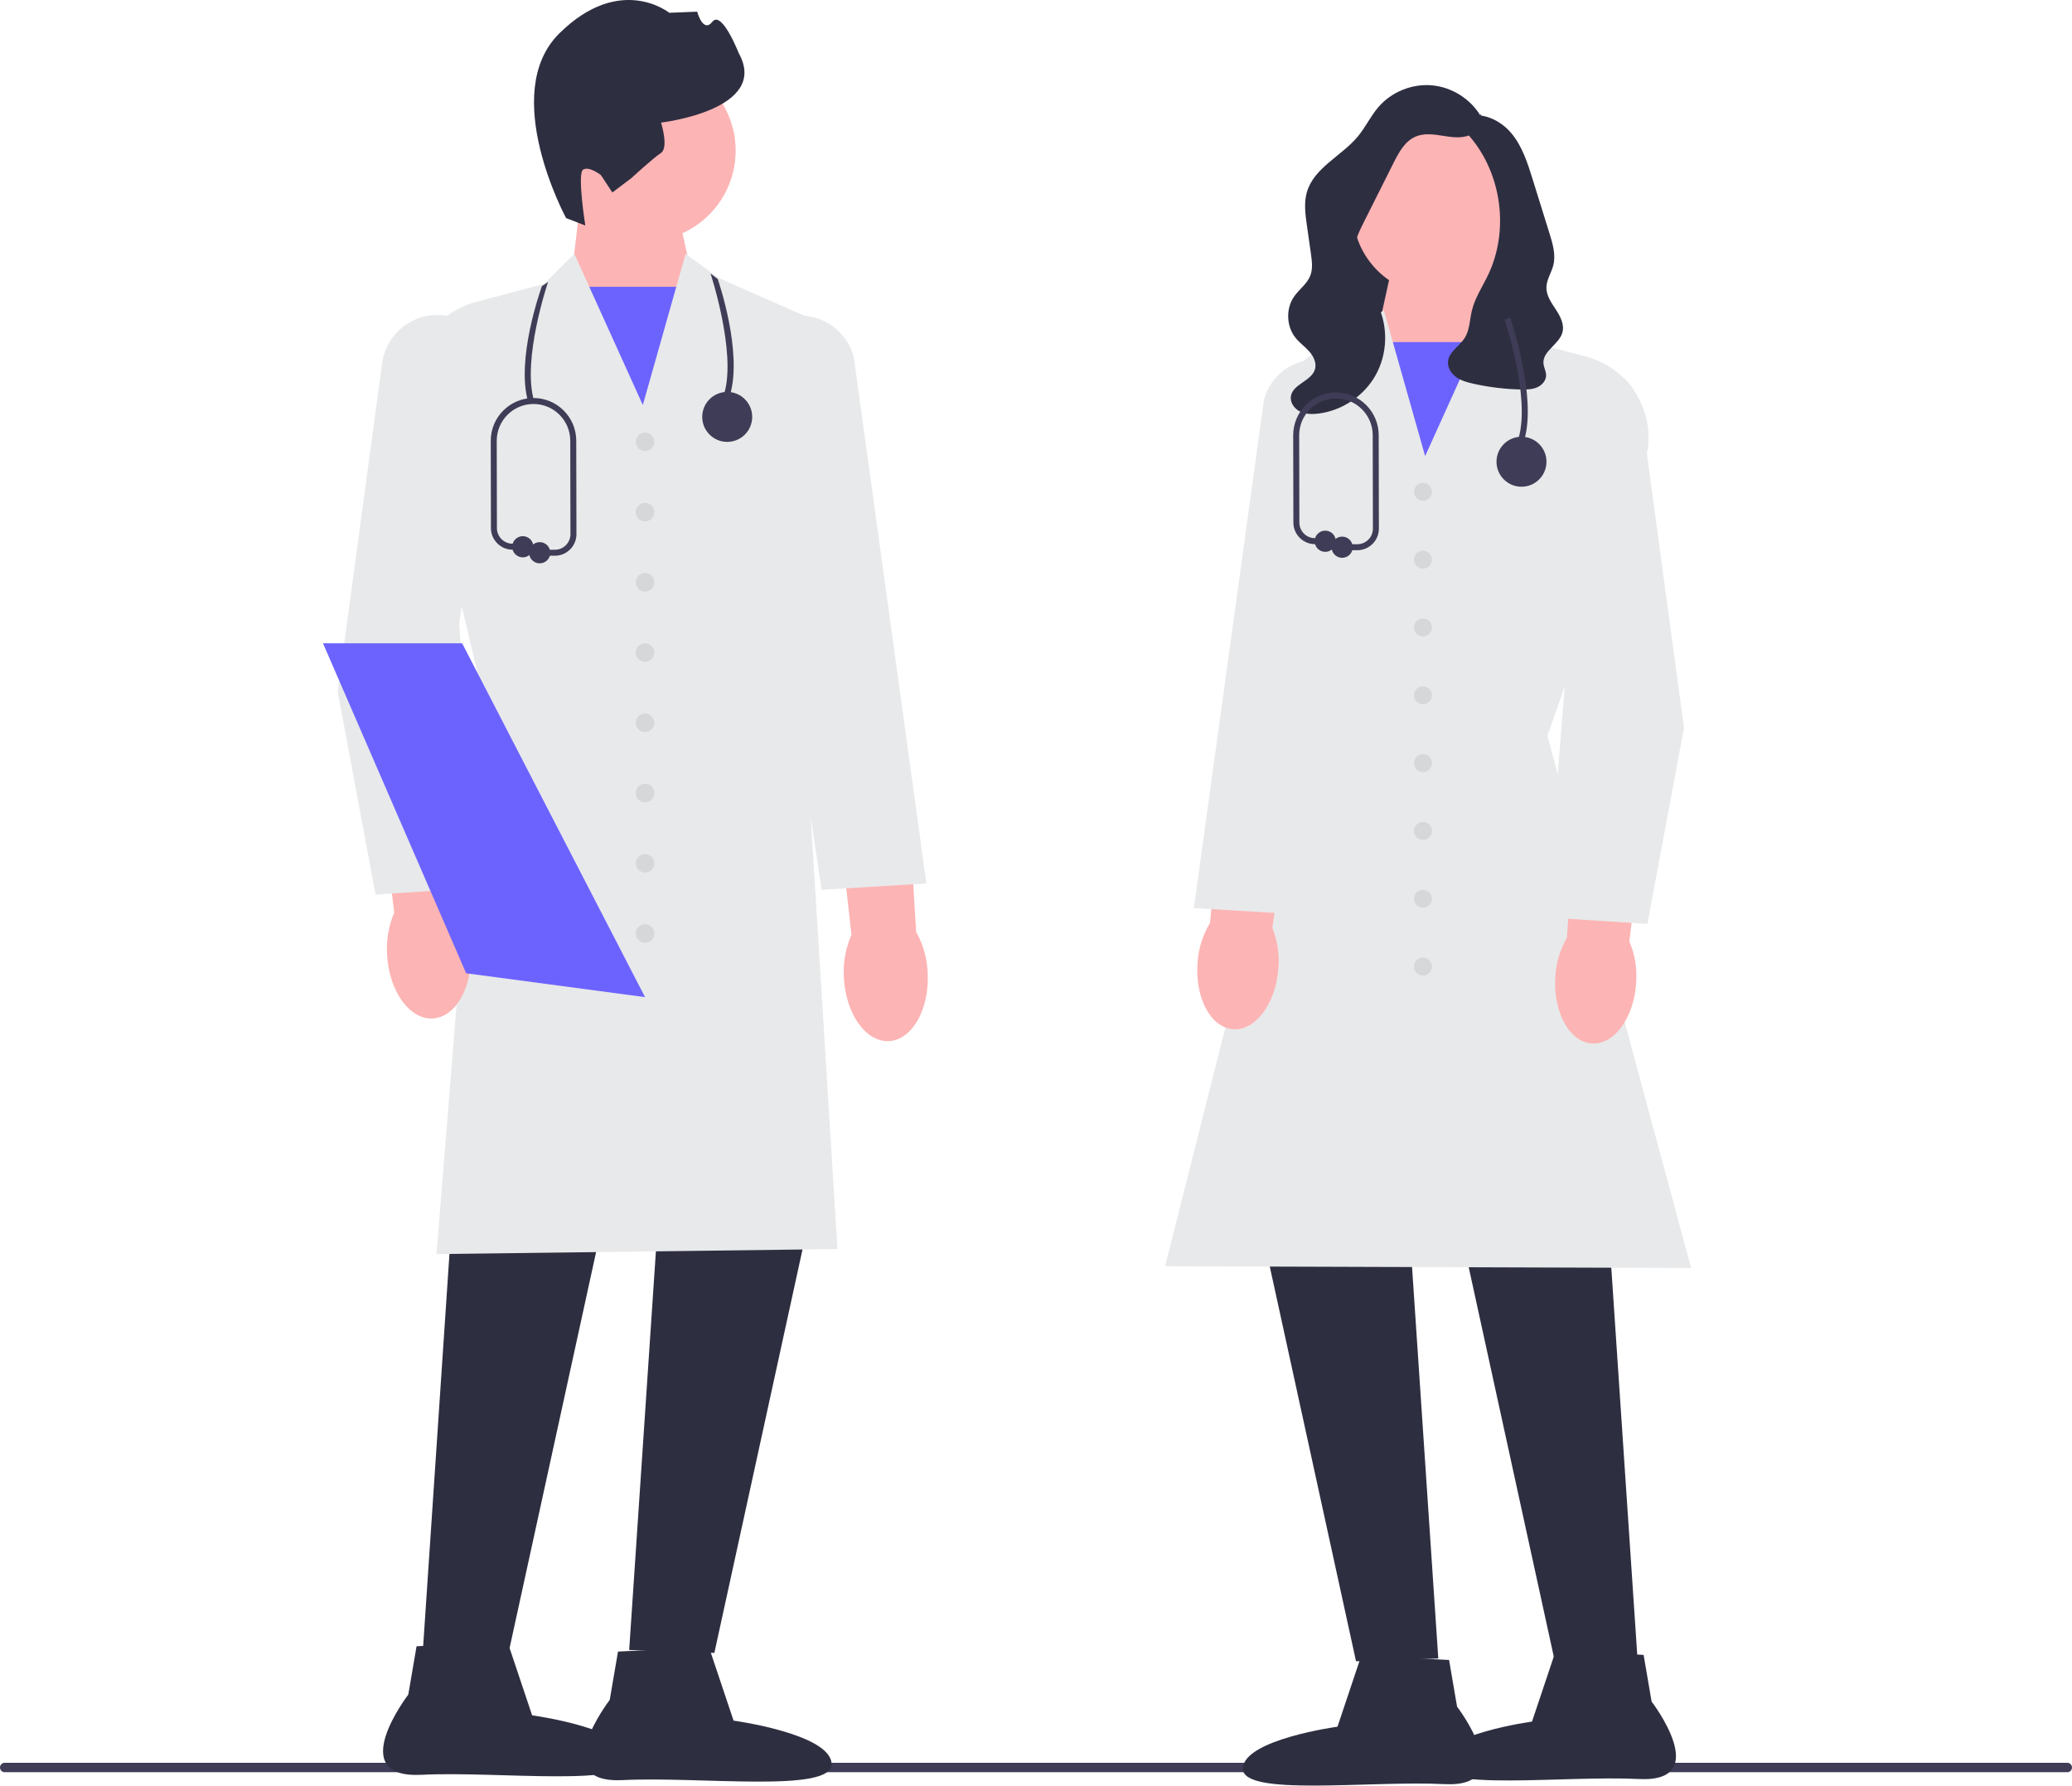
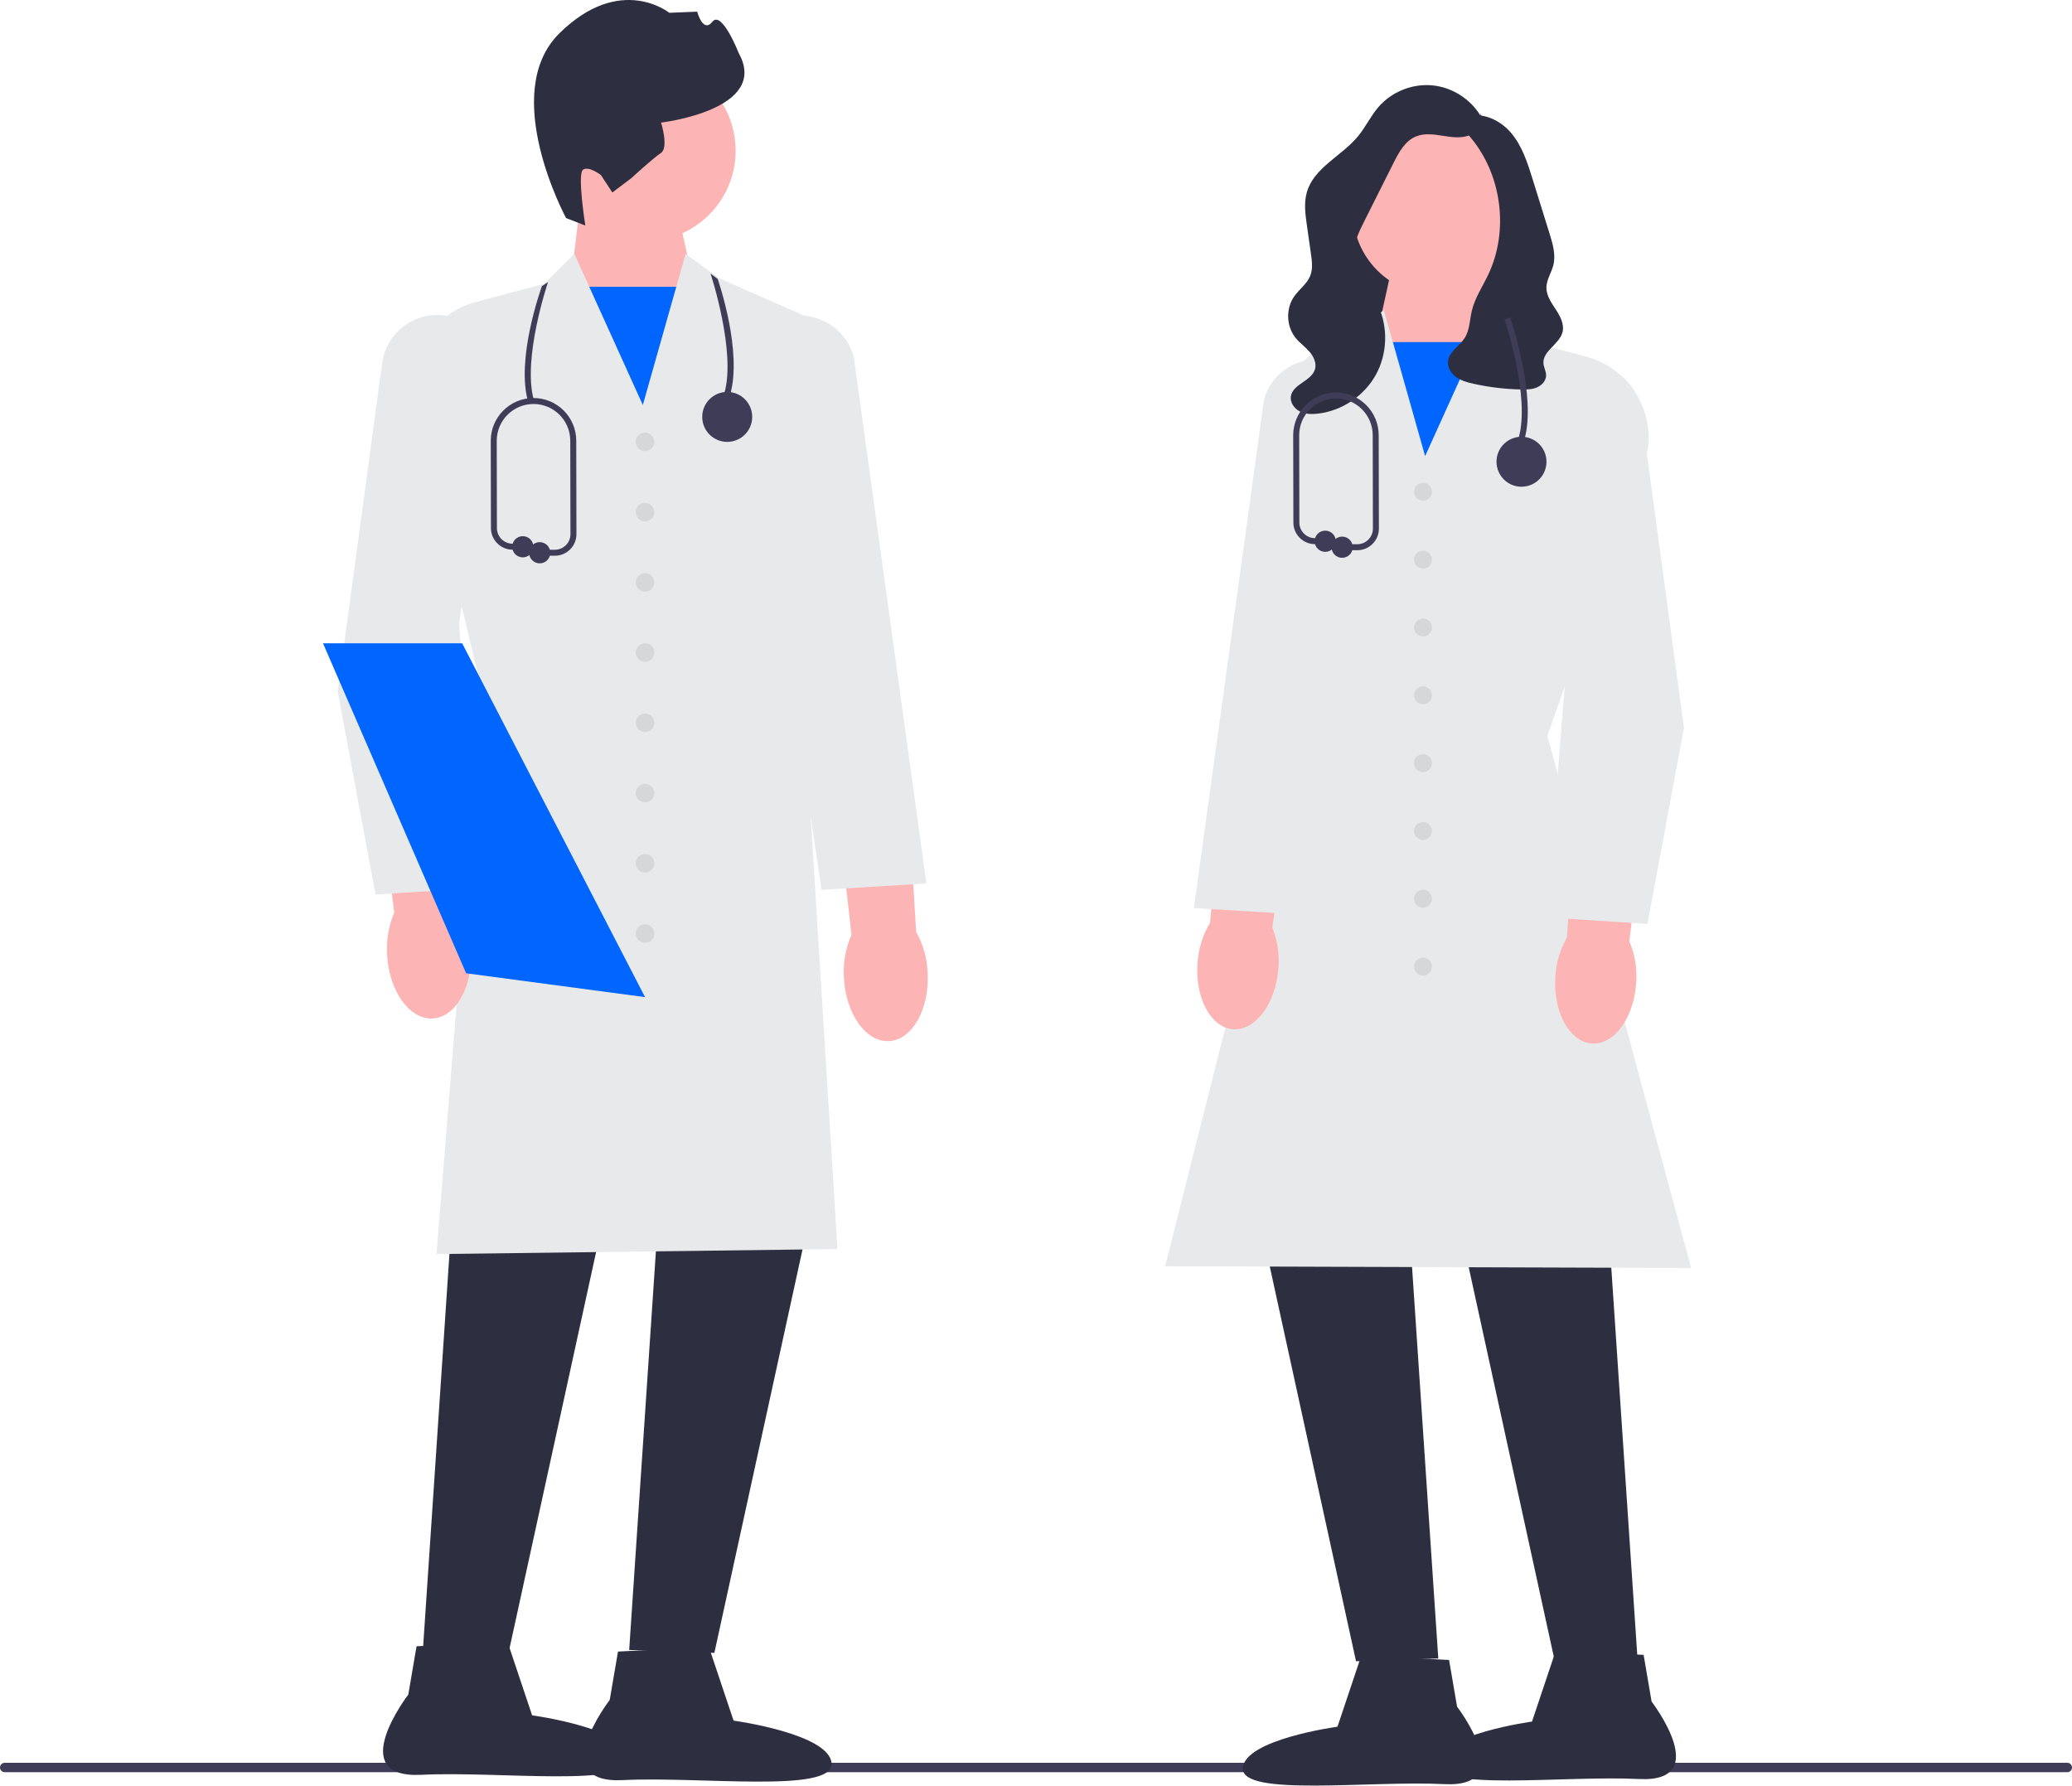
<svg xmlns="http://www.w3.org/2000/svg" width="692.68" height="596.951" viewBox="0 0 692.68 596.951" role="img" artist="Katerina Limpitsouni" source="https://undraw.co/">
  <path d="m0,590.905c0,.871.7,1.571,1.571,1.571h689.538c.871,0,1.571-.7,1.571-1.571,0-.871-.7-1.571-1.571-1.571H1.571c-.871,0-1.571.7-1.571,1.571Z" fill="#3f3c57" />
  <g>
    <polygon points="224.976 63.441 232.475 97.658 216.525 145.285 190.829 94.114 194.394 64.427 224.976 63.441" fill="#fdb4b4" />
-     <rect x="189.5" y="95.886" width="44.368" height="53.608" fill="#6c63ff" />
+     <rect x="189.5" y="95.886" width="44.368" height="53.608" fill="#0066ff" />
    <circle cx="215.623" cy="50.376" r="30.3" fill="#fdb4b4" />
    <path d="m189.248,72.908s-22.586-41.712-2.222-61.786c20.364-20.073,36.711-6.846,36.711-6.846l9.335-.377s1.947,7.346,5.086,3.369,8.812,10.506,8.812,10.506c10.529,18.962-25.971,23.21-25.971,23.21,0,0,2.636,8.396-.043,10.154s-9.837,8.373-9.837,8.373l-6.407,4.839-3.807-5.801s-3.977-3.139-5.986-1.821.755,18.67.755,18.67l-6.426-2.49 0-0s0,0,0,0Z" fill="#2e2e41" />
    <polygon points="152.898 379.779 141.314 552.583 169.792 553.548 207.442 381.227 152.898 379.779" fill="#2e2e41" />
    <polygon points="221.923 378.814 210.339 551.617 238.817 552.583 276.467 380.262 221.923 378.814" fill="#2e2e41" />
    <path d="m145.922,419.26l15.161-188.208-23.25-98.004c-2.004-14.568,7.175-28.353,21.342-32.112l22.75-6.036,10.069-10.07,22.903,50.578,14.304-50.54,11.156,8.113,33.086,14.597-.015.342-5.307,118.388,11.847,191.274-.525.007-133.521,1.669v-0Z" fill="#e8e9ea" />
    <path d="m236.989,550.619l8.246,24.617s32.261,4.386,32.763,14.374-43.844,4.206-69.811,5.511-4.352-26.815-4.352-26.815l2.767-16.159,30.387-1.527h0v-0Z" fill="#2e2e41" />
    <path d="m169.646,548.847l8.246,24.617s32.261,4.386,32.763,14.374-43.844,4.206-69.811,5.511-4.352-26.815-4.352-26.815l2.767-16.159,30.387-1.527h-0Z" fill="#2e2e41" />
    <path id="uuid-2a99fb06-c611-4846-a9cf-67468c4aeefc-21" d="m129.415,319.305c-.35-4.854.468-9.72,2.386-14.193l-6.154-50.486,24.108-2.226,3.646,51.452c2.423,4.218,3.8,8.956,4.017,13.816.709,12.156-4.985,22.373-12.719,22.824s-14.577-9.034-15.284-21.186h0l-0-0.0 0-0Z" fill="#fdb4b4" />
    <path id="uuid-a83e19fb-8297-4073-aac4-48fd1880d45d-22" d="m282.111,326.715c-.297-4.857.574-9.715,2.54-14.166l-5.604-50.55,24.131-1.963,3.085,51.488c2.377,4.245,3.702,8.997,3.866,13.859.576,12.164-5.229,22.317-12.967,22.684s-14.478-9.193-15.052-21.352h0l-0-0v-0Z" fill="#fdb4b4" />
    <path d="m125.547,299.058l-.082-.436-12.564-67.415,14.846-109.777c1.325-9.801,10.076-16.861,19.945-16.072,5.154.413,9.778,2.857,13.021,6.884,3.243,4.027,4.646,9.066,3.951,14.189l-11.174,82.332,7.035,88.062s-34.979,2.233-34.979,2.233Z" fill="#e8e9ea" />
    <path d="m274.665,297.476l-25.261-168.621c-1.313-4.944-.544-10.119,2.175-14.516s7.006-7.395,12.069-8.442c9.687-2.003,19.252,3.918,21.781,13.479l24.268,175.983-35.032,2.118v-0Z" fill="#e8e9ea" />
    <circle cx="215.639" cy="147.722" r="3.101" fill="#d6d7d8" />
    <circle cx="215.639" cy="171.203" r="3.101" fill="#d6d7d8" />
    <circle cx="215.639" cy="194.684" r="3.101" fill="#d6d7d8" />
    <circle cx="215.639" cy="218.165" r="3.101" fill="#d6d7d8" />
    <circle cx="215.639" cy="241.647" r="3.101" fill="#d6d7d8" />
    <circle cx="215.639" cy="265.128" r="3.101" fill="#d6d7d8" />
    <circle cx="215.639" cy="288.609" r="3.101" fill="#d6d7d8" />
    <circle cx="215.639" cy="312.09" r="3.101" fill="#d6d7d8" />
-     <polygon points="215.643 333.356 156.963 325.536 155.833 325.386 125.843 256.236 107.983 215.066 154.503 215.066 215.643 333.356" fill="#6c63ff" />
+     <polygon points="215.643 333.356 156.963 325.536 155.833 325.386 125.843 256.236 107.983 215.066 154.503 215.066 215.643 333.356" fill="#0066ff" />
  </g>
  <g>
    <polygon points="450.918 70.964 488.226 50.526 488.226 108.92 445.079 108.92 450.918 70.964" fill="#2e2e41" />
    <polygon points="496.224 83.983 499.667 112.651 474.853 162.066 459.451 116.074 466.692 83.031 496.224 83.983" fill="#fdb4b4" />
-     <rect x="458.105" y="114.362" width="42.846" height="51.769" fill="#6c63ff" />
+     <rect x="458.105" y="114.362" width="42.846" height="51.769" fill="#0066ff" />
    <polygon points="536.296 388.514 547.484 555.388 519.982 556.32 483.624 389.913 536.296 388.514" fill="#2e2e41" />
    <polygon points="469.64 387.582 480.827 554.456 453.326 555.388 416.967 388.98 469.64 387.582" fill="#2e2e41" />
    <path d="m565.352,423.907l-.655-.002-175.198-.572.157-.62,45.043-178.461-11.283-90.063c-2.138-17.066,6.998-33.197,22.733-40.139l5.681-2.506,10.792-7.848,13.806,48.784,22.108-48.822,9.739,9.738,21.964,5.828c13.69,3.632,22.56,16.952,20.631,30.983l-.023.098-33.542,95.709,48.048,177.894Z" fill="#e8e9ea" />
    <path d="m455.091,553.492l29.344,1.475,2.672,15.605s20.874,27.156-4.202,25.895-67.901,4.323-67.416-5.322,31.639-13.88,31.639-13.88l7.963-23.772h0l0-0Z" fill="#2e2e41" />
    <path d="m520.123,551.781l29.344,1.475,2.672,15.605s20.874,27.156-4.202,25.895-67.901,4.323-67.416-5.322,31.639-13.88,31.639-13.88l7.963-23.772h0v-0Z" fill="#2e2e41" />
    <path id="uuid-3bc2e7c3-8a4e-432b-b93d-ff096d796d3b-23" d="m546.995,328.404h0c-.683,11.735-7.292,20.895-14.76,20.459-7.468-.436-12.967-10.301-12.282-22.041.209-4.693,1.539-9.268,3.879-13.342l3.521-49.686,23.281,2.149-5.943,48.754c1.852,4.319,2.642,9.019,2.304,13.706v0Z" fill="#fdb4b4" />
    <path id="uuid-a34cbb18-fa14-4c0b-8260-87fab6b8d9f9-24" d="m427.356,323.941h0c-.933,11.718-7.735,20.735-15.192,20.141s-12.745-10.575-11.81-22.297c.309-4.688,1.736-9.233,4.162-13.256l4.578-49.6,23.23,2.645-6.98,48.616c1.759,4.358,2.449,9.073,2.012,13.752l-0.0 0h0Z" fill="#fdb4b4" />
    <path d="m550.744,308.87l-33.812-2.158.041-.507,6.754-84.549-10.789-79.504c-.673-4.952.684-9.823,3.818-13.715,3.135-3.893,7.604-6.255,12.587-6.654h0c9.539-.752,17.997,6.062,19.278,15.535l14.337,106.013-.015.079-12.2,65.46Z" fill="#e8e9ea" />
    <path d="m432.985,305.631l-33.865-2.047.074-.535,23.353-169.37c2.456-9.302,11.706-15.024,21.065-13.088,4.895,1.012,9.037,3.91,11.666,8.161s3.372,9.251,2.092,14.083l-24.385,162.797Z" fill="#e8e9ea" />
    <circle cx="475.708" cy="164.419" r="2.995" fill="#d6d7d8" />
    <circle cx="475.708" cy="187.095" r="2.995" fill="#d6d7d8" />
    <circle cx="475.708" cy="209.77" r="2.995" fill="#d6d7d8" />
    <circle cx="475.708" cy="232.446" r="2.995" fill="#d6d7d8" />
    <circle cx="475.708" cy="255.121" r="2.995" fill="#d6d7d8" />
    <circle cx="475.708" cy="277.797" r="2.995" fill="#d6d7d8" />
    <circle cx="475.708" cy="300.472" r="2.995" fill="#d6d7d8" />
    <circle cx="475.708" cy="323.148" r="2.995" fill="#d6d7d8" />
    <circle cx="480.255" cy="70.601" r="28.013" fill="#fdb4b4" />
    <path d="m494.935,37.9c1.342,2.73-.786,6.14-3.604,7.288s-6.0.683-9.004.205-6.192-.931-9.001.237c-3.635,1.511-5.683,5.303-7.449,8.821-3.296,6.568-6.592,13.136-9.887,19.704-1.61,3.209-3.257,6.562-3.288,10.152-.057,6.59,5.171,11.857,7.984,17.817,3.425,7.257,3.142,16.149-.736,23.174-3.878,7.025-11.253,12.002-19.219,12.97-2.096.255-4.314.227-6.198-.725s-3.322-3.031-2.973-5.114c.682-4.072,6.905-5.024,8.048-8.992.597-2.071-.46-4.283-1.884-5.901s-3.226-2.88-4.584-4.553c-3.133-3.859-3.342-9.816-.487-13.884,1.678-2.391,4.273-4.168,5.358-6.88.924-2.312.589-4.911.239-7.376-.45-3.168-.9-6.335-1.349-9.503-.525-3.696-1.042-7.524-.004-11.11,2.377-8.217,11.655-12.076,17.096-18.677,2.528-3.067,4.229-6.756,6.823-9.768,4.353-5.054,11.206-7.843,17.851-7.263,6.645.58,12.912,4.512,16.324,10.244" fill="#2e2e41" />
    <path d="m490.513,38.418c-1.369.489-1.876,2.272-1.482,3.671.394,1.399,1.425,2.511,2.37,3.616,10.679,12.498,13.161,31.401,6.07,46.232-1.886,3.945-4.398,7.657-5.416,11.91-.74,3.094-.7,6.488-2.417,9.167-1.748,2.727-5.211,4.555-5.553,7.776-.22,2.067,1.04,4.075,2.729,5.287s3.752,1.766,5.781,2.218c5.273,1.175,10.665,1.817,16.067,1.912,1.761.031,3.578-.007,5.194-.709s2.995-2.224,3.013-3.985c.014-1.384-.784-2.661-.886-4.042-.305-4.137,5.261-6.338,6.346-10.341.713-2.632-.692-5.341-2.188-7.621-1.497-2.28-3.204-4.674-3.167-7.401.035-2.61,1.674-4.909,2.31-7.441.881-3.502-.201-7.165-1.274-10.613-.912-2.931-1.825-5.863-2.737-8.794-.97-3.116-1.94-6.232-2.909-9.349-1.693-5.44-3.47-11.038-7.134-15.402-3.664-4.363-9.735-7.223-15.147-5.442" fill="#2e2e41" />
  </g>
  <g>
    <path d="m509.601,146.967l-1.92-.56c4-13.715-4.625-39.31-4.712-39.567l1.893-.646c.366,1.074,8.915,26.456,4.739,40.772Z" fill="#3f3c57" />
    <circle cx="508.641" cy="154.367" r="8.354" fill="#3f3c57" />
    <path d="m453.75,183.943h-5.066c-.553,0-1-.448-1-1s.447-1,1-1h5.066c1.396,0,2.708-.544,3.694-1.532.985-.988,1.527-2.301,1.524-3.696l-.062-31.207c0-6.779-5.514-12.293-12.291-12.293s-12.292,5.514-12.292,12.291l.062,29.209c.006,2.85,2.329,5.186,5.179,5.208l3.478.026c.552.004.996.455.992,1.008-.004.549-.451.992-1,.992h-.008l-3.478-.026c-3.941-.03-7.155-3.262-7.163-7.204l-.062-29.211c0-7.882,6.411-14.293,14.292-14.293,7.88,0,14.291,6.411,14.291,14.291l.062,31.205c.004,1.931-.745,3.747-2.109,5.113-1.363,1.367-3.179,2.12-5.109,2.12Z" fill="#3f3c57" />
    <circle cx="443.034" cy="180.949" r="3.544" fill="#3f3c57" />
    <circle cx="448.683" cy="182.943" r="3.544" fill="#3f3c57" />
  </g>
  <path d="m244.071,131.978l-1.92-.56c4-13.715-4.528-39.706-4.615-39.963l2.4,1.809c.366,1.074,8.311,24.398,4.135,38.714Z" fill="#3f3c57" />
  <path d="m176.581,134.414l1.92-.56c-4-13.715,4.625-39.31,4.712-39.567l-2.054,1.376c-.366,1.074-8.754,24.435-4.578,38.751Z" fill="#3f3c57" />
  <circle cx="243.111" cy="139.377" r="8.354" fill="#3f3c57" />
  <path d="m185.488,185.789h-5.066c-.553,0-1-.448-1-1s.447-1,1-1h5.066c1.396,0,2.708-.544,3.694-1.532.985-.988,1.527-2.301,1.524-3.696l-.062-31.207c0-6.779-5.514-12.293-12.291-12.293s-12.292,5.514-12.292,12.291l.062,29.209c.006,2.85,2.329,5.186,5.179,5.208l3.478.026c.552.004.996.455.992,1.008-.004.549-.451.992-1,.992h-.008l-3.478-.026c-3.941-.03-7.155-3.262-7.163-7.204l-.062-29.211c0-7.882,6.411-14.293,14.292-14.293,7.88,0,14.291,6.411,14.291,14.291l.062,31.205c.004,1.931-.745,3.747-2.109,5.113-1.363,1.367-3.179,2.12-5.109,2.12Z" fill="#3f3c57" />
  <circle cx="174.772" cy="182.795" r="3.544" fill="#3f3c57" />
  <circle cx="180.421" cy="184.789" r="3.544" fill="#3f3c57" />
</svg>
